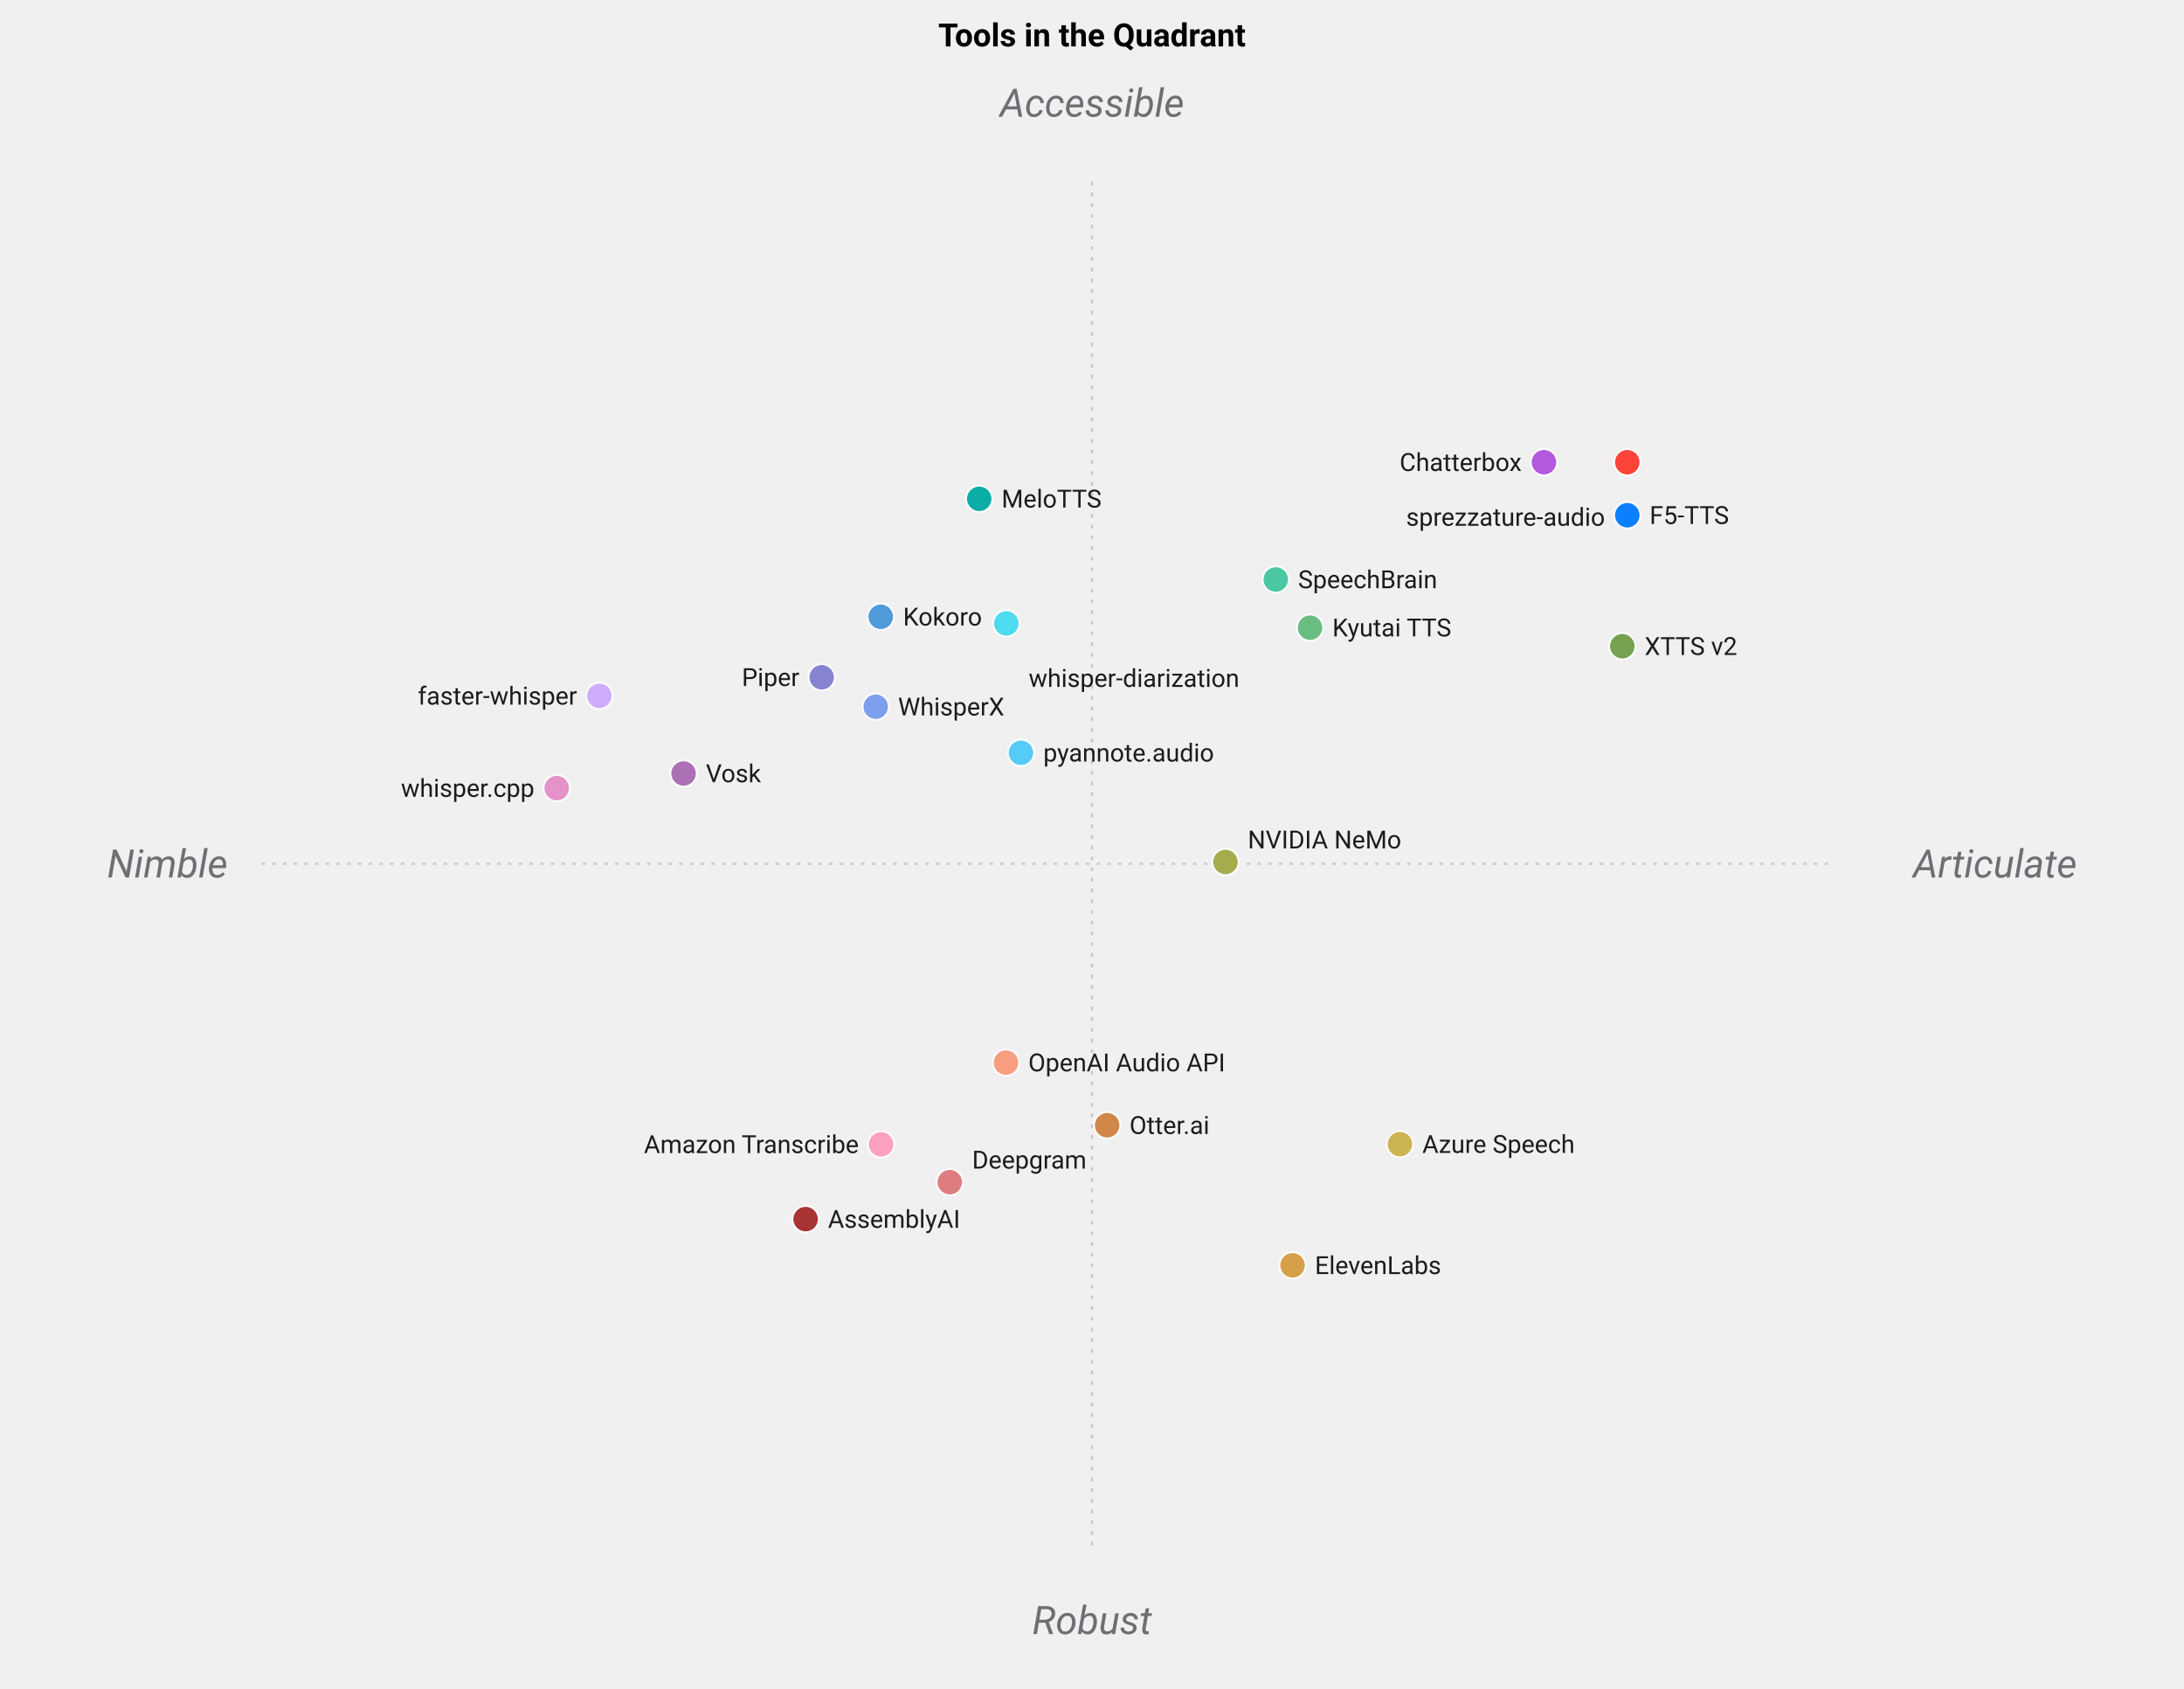
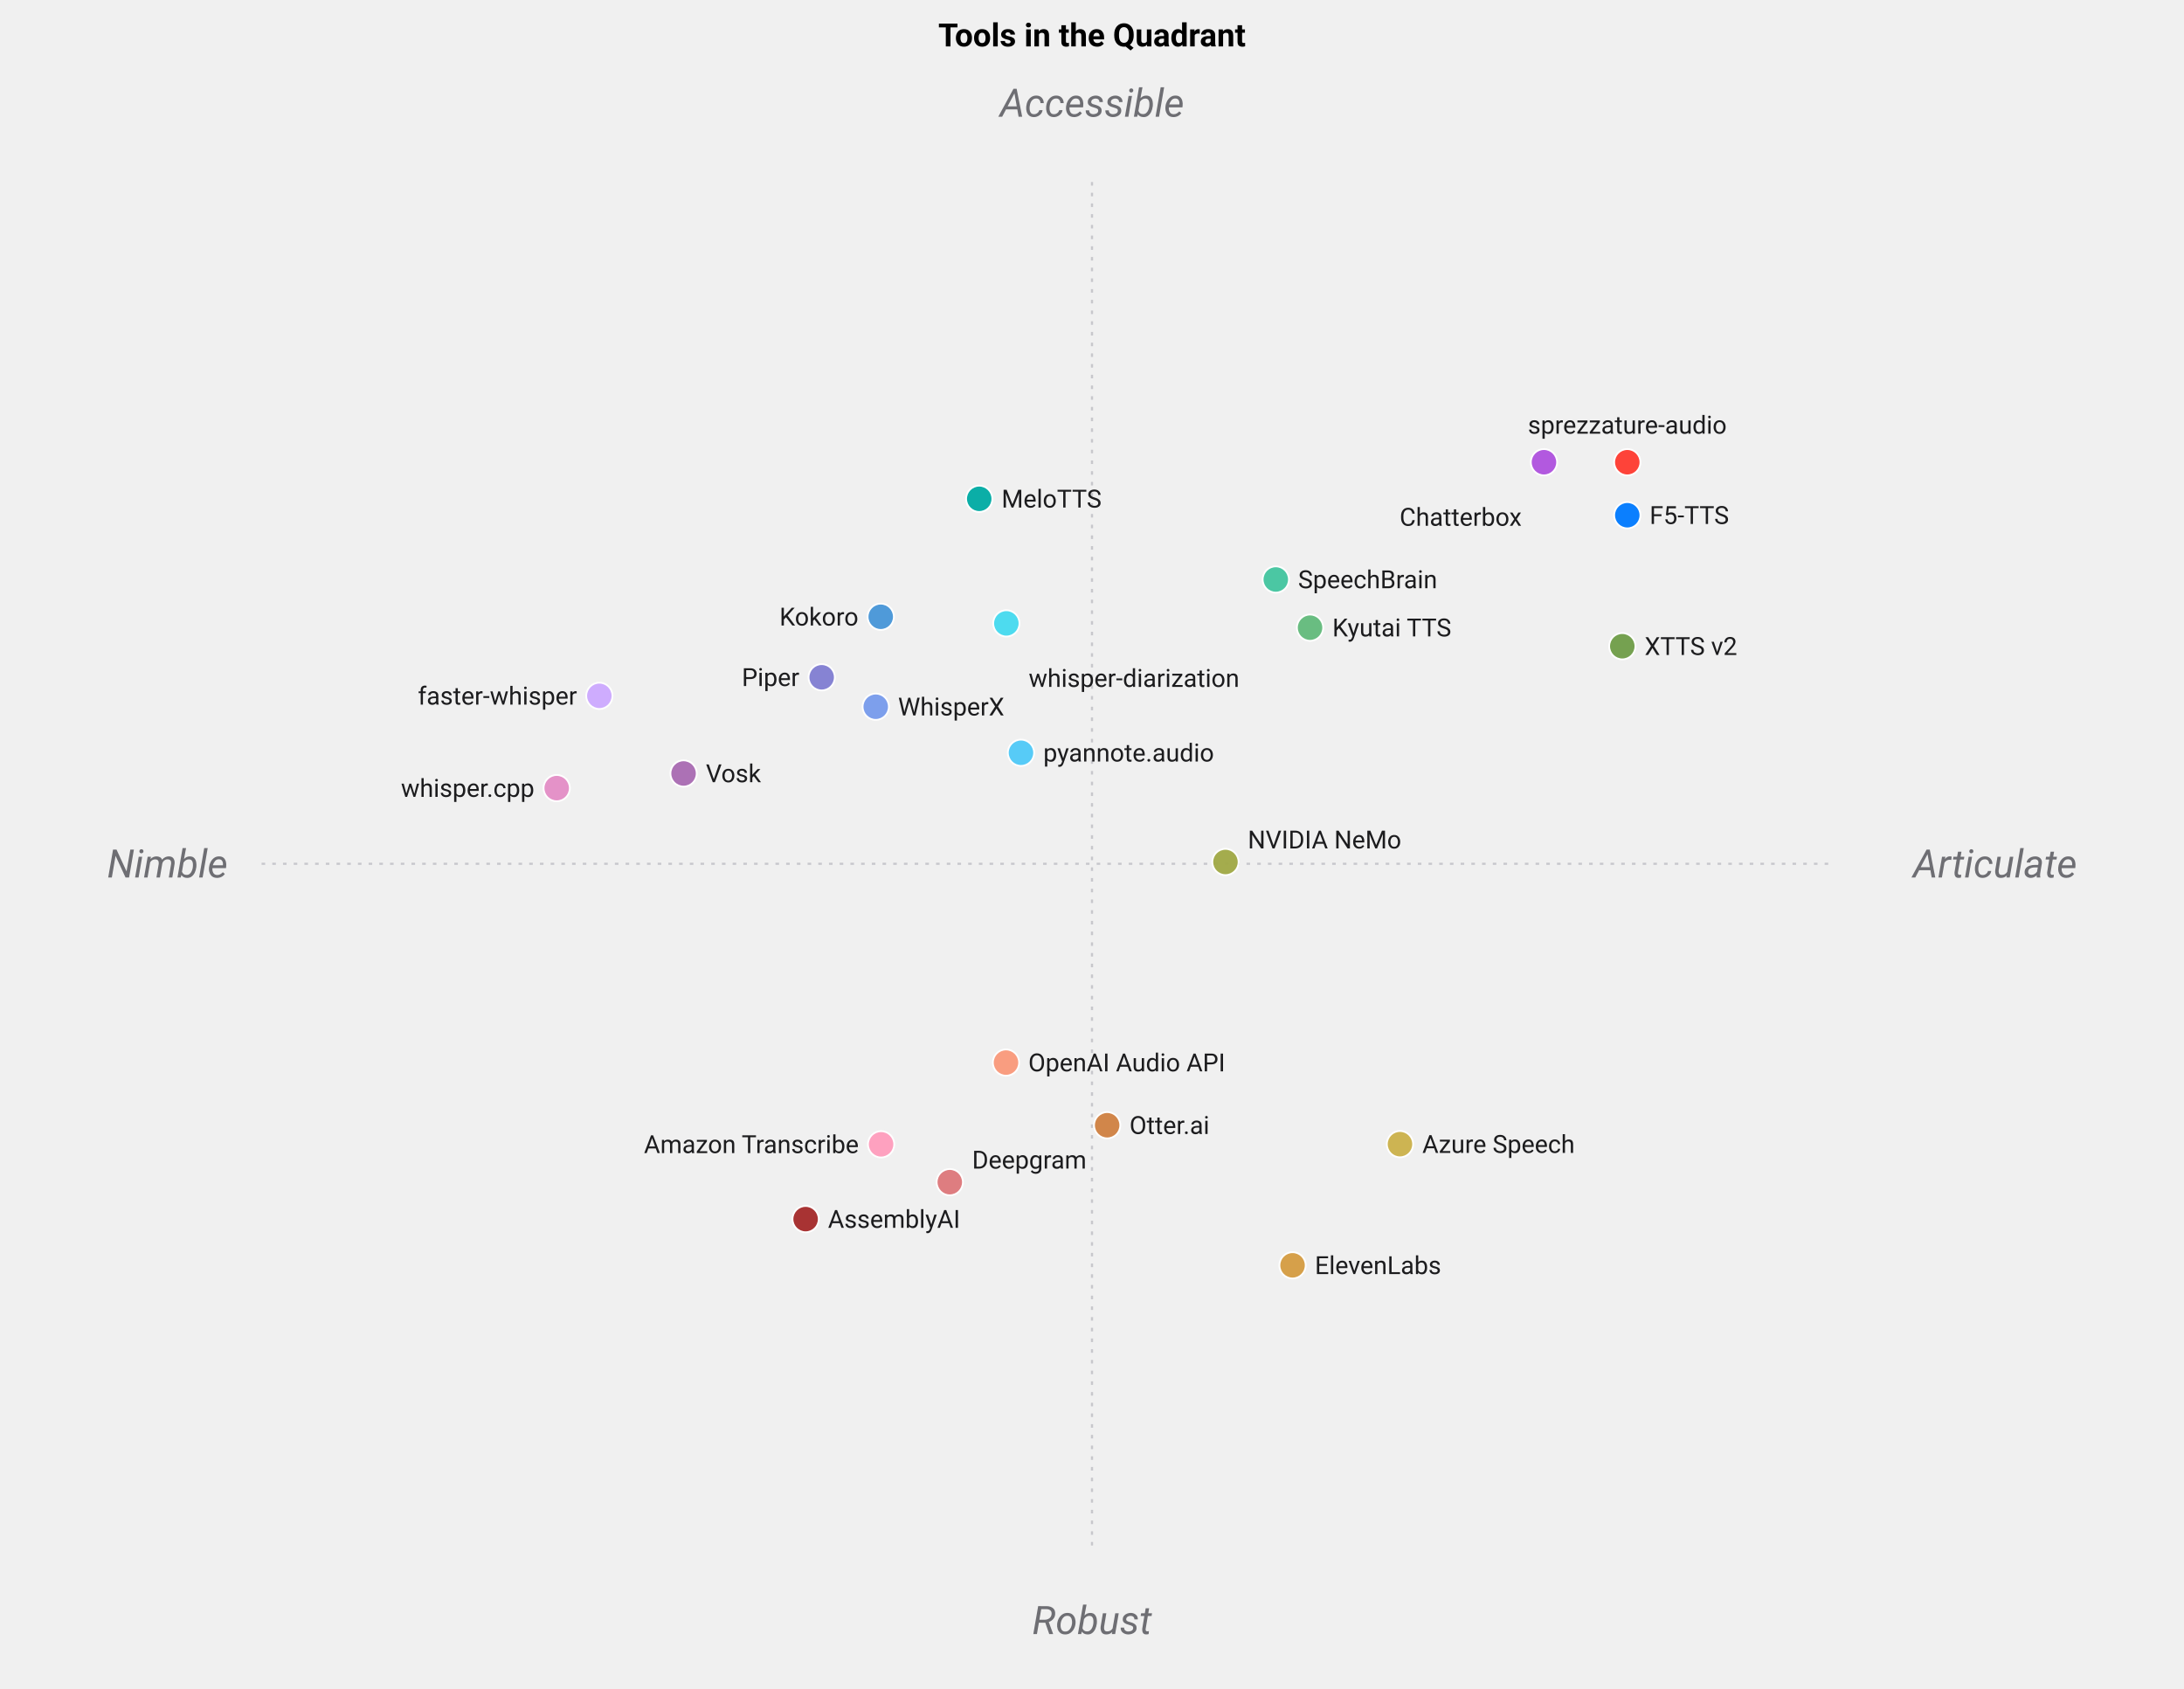
<svg xmlns="http://www.w3.org/2000/svg" width="1224" height="946" viewBox="0 0 1224 946" role="img" aria-labelledby="sp-title sp-desc" font-family="Roboto, -apple-system, Helvetica, Arial, sans-serif">
  <style>.sp-dot{cursor:pointer}.sp-dot:hover circle,.sp-dot:focus circle{stroke-width:2.4}.sp-dot:hover,.sp-dot:focus{filter:brightness(1.08);outline:none}</style>
  <line x1="146.6" y1="484.0" x2="1026.4" y2="484.0" stroke="#C7C7CC" stroke-width="1.2" stroke-dasharray="2,4" />
  <line x1="612.0" y1="866.0" x2="612.0" y2="102.0" stroke="#C7C7CC" stroke-width="1.2" stroke-dasharray="2,4" />
  <text data-pole="right" x="1164.0" y="491.7" font-size="22" font-style="italic" fill="#6E6E73" text-anchor="end">Articulate</text>
  <text data-pole="left" x="60.0" y="491.7" font-size="22" font-style="italic" fill="#6E6E73" text-anchor="start">Nimble</text>
  <text data-pole="top" x="612.0" y="65.4" font-size="22" font-style="italic" fill="#6E6E73" text-anchor="middle">Accessible</text>
  <text data-pole="bottom" x="612.0" y="915.6" font-size="22" font-style="italic" fill="#6E6E73" text-anchor="middle">Robust</text>
  <g class="sp-dot" tabindex="0" role="img" aria-label="Tools: sprezzature-audio Local and offline: 5 Free or open source: 5 Permissive commercial licence: 4 Transcription accuracy: 4 Speaker segmentation: 3 Named speaker identification: 5 Speech synthesis: 4 Voice cloning: 3 Timed track produced: 5 Multilingual coverage: 4 Light install without torch: 1 Speed on an ordinary machine: 4 Streaming and real time: 1 Maturity and ecosystem: 1 Commercial support: 1">
    <circle cx="912.0" cy="259.0" r="7.36" fill="#FF3B30" stroke="white" stroke-width="1" opacity="0.95" />
  </g>
-   <text x="899.5" y="294.6" font-size="14" fill="#1C1C1E" text-anchor="end">sprezzature-audio</text>
+   <text x="912.0" y="243.0" font-size="14" fill="#1C1C1E" text-anchor="middle">sprezzature-audio</text>
  <g class="sp-dot" tabindex="0" role="img" aria-label="Tools: whisper.cpp Local and offline: 5 Free or open source: 5 Permissive commercial licence: 5 Transcription accuracy: 4 Speaker segmentation: 2 Named speaker identification: 1 Speech synthesis: 1 Voice cloning: 1 Timed track produced: 4 Multilingual coverage: 5 Light install without torch: 5 Speed on an ordinary machine: 5 Streaming and real time: 3 Maturity and ecosystem: 5 Commercial support: 2">
    <circle cx="312.0" cy="441.6" r="7.36" fill="#E48EC6" stroke="white" stroke-width="1" opacity="0.95" />
  </g>
  <text x="299.5" y="446.5" font-size="14" fill="#1C1C1E" text-anchor="end">whisper.cpp</text>
  <g class="sp-dot" tabindex="0" role="img" aria-label="Tools: faster-whisper Local and offline: 5 Free or open source: 5 Permissive commercial licence: 5 Transcription accuracy: 4 Speaker segmentation: 1 Named speaker identification: 1 Speech synthesis: 1 Voice cloning: 1 Timed track produced: 2 Multilingual coverage: 5 Light install without torch: 4 Speed on an ordinary machine: 5 Streaming and real time: 2 Maturity and ecosystem: 5 Commercial support: 2">
    <circle cx="335.9" cy="389.9" r="7.36" fill="#CDA9FF" stroke="white" stroke-width="1" opacity="0.95" />
  </g>
  <text x="323.4" y="394.8" font-size="14" fill="#1C1C1E" text-anchor="end">faster-whisper</text>
  <g class="sp-dot" tabindex="0" role="img" aria-label="Tools: WhisperX Local and offline: 5 Free or open source: 5 Permissive commercial licence: 3 Transcription accuracy: 4 Speaker segmentation: 4 Named speaker identification: 1 Speech synthesis: 1 Voice cloning: 1 Timed track produced: 4 Multilingual coverage: 4 Light install without torch: 2 Speed on an ordinary machine: 4 Streaming and real time: 1 Maturity and ecosystem: 4 Commercial support: 1">
    <circle cx="490.8" cy="396.0" r="7.36" fill="#789BEC" stroke="white" stroke-width="1" opacity="0.95" />
  </g>
  <text x="503.3" y="400.9" font-size="14" fill="#1C1C1E" text-anchor="start">WhisperX</text>
  <g class="sp-dot" tabindex="0" role="img" aria-label="Tools: whisper-diarization Local and offline: 5 Free or open source: 5 Permissive commercial licence: 4 Transcription accuracy: 4 Speaker segmentation: 4 Named speaker identification: 1 Speech synthesis: 1 Voice cloning: 1 Timed track produced: 4 Multilingual coverage: 3 Light install without torch: 1 Speed on an ordinary machine: 3 Streaming and real time: 1 Maturity and ecosystem: 3 Commercial support: 1">
    <circle cx="564.0" cy="349.3" r="7.36" fill="#45DAEF" stroke="white" stroke-width="1" opacity="0.95" />
  </g>
  <text x="576.5" y="384.9" font-size="14" fill="#1C1C1E" text-anchor="start">whisper-diarization</text>
  <g class="sp-dot" tabindex="0" role="img" aria-label="Tools: pyannote.audio Local and offline: 5 Free or open source: 5 Permissive commercial licence: 3 Transcription accuracy: 1 Speaker segmentation: 5 Named speaker identification: 3 Speech synthesis: 1 Voice cloning: 1 Timed track produced: 2 Multilingual coverage: 5 Light install without torch: 2 Speed on an ordinary machine: 3 Streaming and real time: 2 Maturity and ecosystem: 5 Commercial support: 4">
    <circle cx="572.2" cy="421.8" r="7.36" fill="#50C9F8" stroke="white" stroke-width="1" opacity="0.95" />
  </g>
  <text x="584.7" y="426.7" font-size="14" fill="#1C1C1E" text-anchor="start">pyannote.audio</text>
  <g class="sp-dot" tabindex="0" role="img" aria-label="Tools: NVIDIA NeMo Local and offline: 5 Free or open source: 5 Permissive commercial licence: 5 Transcription accuracy: 5 Speaker segmentation: 5 Named speaker identification: 4 Speech synthesis: 4 Voice cloning: 3 Timed track produced: 2 Multilingual coverage: 4 Light install without torch: 1 Speed on an ordinary machine: 4 Streaming and real time: 4 Maturity and ecosystem: 5 Commercial support: 5">
    <circle cx="686.8" cy="483.0" r="7.36" fill="#A1A945" stroke="white" stroke-width="1" opacity="0.95" />
  </g>
  <text x="699.3" y="475.4" font-size="14" fill="#1C1C1E" text-anchor="start">NVIDIA NeMo</text>
  <g class="sp-dot" tabindex="0" role="img" aria-label="Tools: SpeechBrain Local and offline: 5 Free or open source: 5 Permissive commercial licence: 5 Transcription accuracy: 3 Speaker segmentation: 3 Named speaker identification: 4 Speech synthesis: 3 Voice cloning: 2 Timed track produced: 1 Multilingual coverage: 3 Light install without torch: 2 Speed on an ordinary machine: 2 Streaming and real time: 2 Maturity and ecosystem: 4 Commercial support: 1">
    <circle cx="715.0" cy="324.7" r="7.36" fill="#43C5A0" stroke="white" stroke-width="1" opacity="0.95" />
  </g>
  <text x="727.5" y="329.6" font-size="14" fill="#1C1C1E" text-anchor="start">SpeechBrain</text>
  <g class="sp-dot" tabindex="0" role="img" aria-label="Tools: Vosk Local and offline: 5 Free or open source: 5 Permissive commercial licence: 5 Transcription accuracy: 2 Speaker segmentation: 2 Named speaker identification: 2 Speech synthesis: 1 Voice cloning: 1 Timed track produced: 3 Multilingual coverage: 4 Light install without torch: 5 Speed on an ordinary machine: 5 Streaming and real time: 5 Maturity and ecosystem: 4 Commercial support: 3">
    <circle cx="383.1" cy="433.4" r="7.36" fill="#A96BB2" stroke="white" stroke-width="1" opacity="0.95" />
  </g>
  <text x="395.6" y="438.3" font-size="14" fill="#1C1C1E" text-anchor="start">Vosk</text>
  <g class="sp-dot" tabindex="0" role="img" aria-label="Tools: Kokoro Local and offline: 5 Free or open source: 5 Permissive commercial licence: 5 Transcription accuracy: 1 Speaker segmentation: 1 Named speaker identification: 1 Speech synthesis: 5 Voice cloning: 1 Timed track produced: 2 Multilingual coverage: 3 Light install without torch: 5 Speed on an ordinary machine: 5 Streaming and real time: 3 Maturity and ecosystem: 4 Commercial support: 1">
    <circle cx="493.6" cy="345.6" r="7.36" fill="#4796D8" stroke="white" stroke-width="1" opacity="0.95" />
  </g>
-   <text x="506.1" y="350.5" font-size="14" fill="#1C1C1E" text-anchor="start">Kokoro</text>
+   <text x="481.1" y="350.5" font-size="14" fill="#1C1C1E" text-anchor="end">Kokoro</text>
  <g class="sp-dot" tabindex="0" role="img" aria-label="Tools: Piper Local and offline: 5 Free or open source: 5 Permissive commercial licence: 3 Transcription accuracy: 1 Speaker segmentation: 1 Named speaker identification: 1 Speech synthesis: 3 Voice cloning: 1 Timed track produced: 1 Multilingual coverage: 5 Light install without torch: 5 Speed on an ordinary machine: 5 Streaming and real time: 4 Maturity and ecosystem: 4 Commercial support: 1">
    <circle cx="460.5" cy="379.5" r="7.36" fill="#817ED2" stroke="white" stroke-width="1" opacity="0.95" />
  </g>
  <text x="448.0" y="384.4" font-size="14" fill="#1C1C1E" text-anchor="end">Piper</text>
  <g class="sp-dot" tabindex="0" role="img" aria-label="Tools: Chatterbox Local and offline: 5 Free or open source: 5 Permissive commercial licence: 5 Transcription accuracy: 1 Speaker segmentation: 1 Named speaker identification: 1 Speech synthesis: 5 Voice cloning: 5 Timed track produced: 1 Multilingual coverage: 4 Light install without torch: 1 Speed on an ordinary machine: 2 Streaming and real time: 2 Maturity and ecosystem: 3 Commercial support: 1">
    <circle cx="865.3" cy="259.0" r="7.36" fill="#AF52DE" stroke="white" stroke-width="1" opacity="0.95" />
  </g>
-   <text x="852.8" y="263.9" font-size="14" fill="#1C1C1E" text-anchor="end">Chatterbox</text>
+   <text x="852.8" y="294.6" font-size="14" fill="#1C1C1E" text-anchor="end">Chatterbox</text>
  <g class="sp-dot" tabindex="0" role="img" aria-label="Tools: XTTS v2 Local and offline: 5 Free or open source: 3 Permissive commercial licence: 1 Transcription accuracy: 1 Speaker segmentation: 1 Named speaker identification: 1 Speech synthesis: 4 Voice cloning: 5 Timed track produced: 1 Multilingual coverage: 5 Light install without torch: 1 Speed on an ordinary machine: 2 Streaming and real time: 3 Maturity and ecosystem: 4 Commercial support: 1">
    <circle cx="909.2" cy="362.1" r="7.36" fill="#6F9D48" stroke="white" stroke-width="1" opacity="0.95" />
  </g>
  <text x="921.7" y="367.0" font-size="14" fill="#1C1C1E" text-anchor="start">XTTS v2</text>
  <g class="sp-dot" tabindex="0" role="img" aria-label="Tools: F5-TTS Local and offline: 5 Free or open source: 5 Permissive commercial licence: 2 Transcription accuracy: 1 Speaker segmentation: 1 Named speaker identification: 1 Speech synthesis: 4 Voice cloning: 5 Timed track produced: 1 Multilingual coverage: 3 Light install without torch: 1 Speed on an ordinary machine: 2 Streaming and real time: 2 Maturity and ecosystem: 3 Commercial support: 1">
    <circle cx="912.0" cy="288.7" r="7.36" fill="#007AFF" stroke="white" stroke-width="1" opacity="0.95" />
  </g>
  <text x="924.5" y="293.6" font-size="14" fill="#1C1C1E" text-anchor="start">F5-TTS</text>
  <g class="sp-dot" tabindex="0" role="img" aria-label="Tools: Kyutai TTS Local and offline: 5 Free or open source: 5 Permissive commercial licence: 3 Transcription accuracy: 1 Speaker segmentation: 1 Named speaker identification: 1 Speech synthesis: 4 Voice cloning: 3 Timed track produced: 4 Multilingual coverage: 2 Light install without torch: 2 Speed on an ordinary machine: 4 Streaming and real time: 5 Maturity and ecosystem: 2 Commercial support: 1">
    <circle cx="734.2" cy="351.7" r="7.36" fill="#63BB7C" stroke="white" stroke-width="1" opacity="0.95" />
  </g>
  <text x="746.7" y="356.6" font-size="14" fill="#1C1C1E" text-anchor="start">Kyutai TTS</text>
  <g class="sp-dot" tabindex="0" role="img" aria-label="Tools: MeloTTS Local and offline: 5 Free or open source: 5 Permissive commercial licence: 5 Transcription accuracy: 1 Speaker segmentation: 1 Named speaker identification: 1 Speech synthesis: 3 Voice cloning: 1 Timed track produced: 1 Multilingual coverage: 4 Light install without torch: 2 Speed on an ordinary machine: 4 Streaming and real time: 2 Maturity and ecosystem: 3 Commercial support: 1">
    <circle cx="548.8" cy="279.5" r="7.36" fill="#00ABA4" stroke="white" stroke-width="1" opacity="0.95" />
  </g>
  <text x="561.3" y="284.4" font-size="14" fill="#1C1C1E" text-anchor="start">MeloTTS</text>
  <g class="sp-dot" tabindex="0" role="img" aria-label="Tools: ElevenLabs Local and offline: 1 Free or open source: 1 Permissive commercial licence: 2 Transcription accuracy: 5 Speaker segmentation: 5 Named speaker identification: 2 Speech synthesis: 5 Voice cloning: 5 Timed track produced: 5 Multilingual coverage: 5 Light install without torch: 5 Speed on an ordinary machine: 5 Streaming and real time: 5 Maturity and ecosystem: 5 Commercial support: 5">
    <circle cx="724.4" cy="709.0" r="7.36" fill="#D59C42" stroke="white" stroke-width="1" opacity="0.95" />
  </g>
  <text x="736.9" y="713.9" font-size="14" fill="#1C1C1E" text-anchor="start">ElevenLabs</text>
  <g class="sp-dot" tabindex="0" role="img" aria-label="Tools: Deepgram Local and offline: 2 Free or open source: 1 Permissive commercial licence: 2 Transcription accuracy: 5 Speaker segmentation: 4 Named speaker identification: 1 Speech synthesis: 4 Voice cloning: 1 Timed track produced: 4 Multilingual coverage: 4 Light install without torch: 5 Speed on an ordinary machine: 5 Streaming and real time: 5 Maturity and ecosystem: 5 Commercial support: 5">
    <circle cx="532.3" cy="662.4" r="7.36" fill="#DD787B" stroke="white" stroke-width="1" opacity="0.95" />
  </g>
  <text x="544.8" y="654.8" font-size="14" fill="#1C1C1E" text-anchor="start">Deepgram</text>
  <g class="sp-dot" tabindex="0" role="img" aria-label="Tools: AssemblyAI Local and offline: 1 Free or open source: 1 Permissive commercial licence: 2 Transcription accuracy: 5 Speaker segmentation: 5 Named speaker identification: 1 Speech synthesis: 1 Voice cloning: 1 Timed track produced: 4 Multilingual coverage: 4 Light install without torch: 5 Speed on an ordinary machine: 5 Streaming and real time: 5 Maturity and ecosystem: 5 Commercial support: 5">
    <circle cx="451.5" cy="683.1" r="7.36" fill="#A52A2A" stroke="white" stroke-width="1" opacity="0.95" />
  </g>
  <text x="464.0" y="688.0" font-size="14" fill="#1C1C1E" text-anchor="start">AssemblyAI</text>
  <g class="sp-dot" tabindex="0" role="img" aria-label="Tools: Azure Speech Local and offline: 3 Free or open source: 1 Permissive commercial licence: 2 Transcription accuracy: 4 Speaker segmentation: 4 Named speaker identification: 4 Speech synthesis: 5 Voice cloning: 4 Timed track produced: 4 Multilingual coverage: 5 Light install without torch: 4 Speed on an ordinary machine: 4 Streaming and real time: 5 Maturity and ecosystem: 5 Commercial support: 5">
    <circle cx="784.6" cy="641.1" r="7.36" fill="#CCB14A" stroke="white" stroke-width="1" opacity="0.95" />
  </g>
  <text x="797.1" y="646.0" font-size="14" fill="#1C1C1E" text-anchor="start">Azure Speech</text>
  <g class="sp-dot" tabindex="0" role="img" aria-label="Tools: Amazon Transcribe Local and offline: 1 Free or open source: 1 Permissive commercial licence: 2 Transcription accuracy: 4 Speaker segmentation: 4 Named speaker identification: 1 Speech synthesis: 1 Voice cloning: 1 Timed track produced: 4 Multilingual coverage: 4 Light install without torch: 5 Speed on an ordinary machine: 4 Streaming and real time: 4 Maturity and ecosystem: 5 Commercial support: 5">
    <circle cx="493.8" cy="641.2" r="7.36" fill="#FF9DBD" stroke="white" stroke-width="1" opacity="0.95" />
  </g>
  <text x="481.3" y="646.1" font-size="14" fill="#1C1C1E" text-anchor="end">Amazon Transcribe</text>
  <g class="sp-dot" tabindex="0" role="img" aria-label="Tools: OpenAI Audio API Local and offline: 1 Free or open source: 1 Permissive commercial licence: 2 Transcription accuracy: 4 Speaker segmentation: 1 Named speaker identification: 1 Speech synthesis: 4 Voice cloning: 1 Timed track produced: 3 Multilingual coverage: 5 Light install without torch: 5 Speed on an ordinary machine: 4 Streaming and real time: 4 Maturity and ecosystem: 5 Commercial support: 4">
    <circle cx="563.8" cy="595.4" r="7.36" fill="#FA997B" stroke="white" stroke-width="1" opacity="0.95" />
  </g>
  <text x="576.3" y="600.3" font-size="14" fill="#1C1C1E" text-anchor="start">OpenAI Audio API</text>
  <g class="sp-dot" tabindex="0" role="img" aria-label="Tools: Otter.ai Local and offline: 1 Free or open source: 1 Permissive commercial licence: 1 Transcription accuracy: 4 Speaker segmentation: 4 Named speaker identification: 4 Speech synthesis: 1 Voice cloning: 1 Timed track produced: 3 Multilingual coverage: 2 Light install without torch: 5 Speed on an ordinary machine: 4 Streaming and real time: 5 Maturity and ecosystem: 4 Commercial support: 4">
    <circle cx="620.5" cy="630.5" r="7.36" fill="#D08142" stroke="white" stroke-width="1" opacity="0.95" />
  </g>
  <text x="633.0" y="635.4" font-size="14" fill="#1C1C1E" text-anchor="start">Otter.ai</text>
  <text x="612.0" y="26" font-size="18" font-weight="bold" fill="#000" text-anchor="middle">Tools in the Quadrant</text>
</svg>
